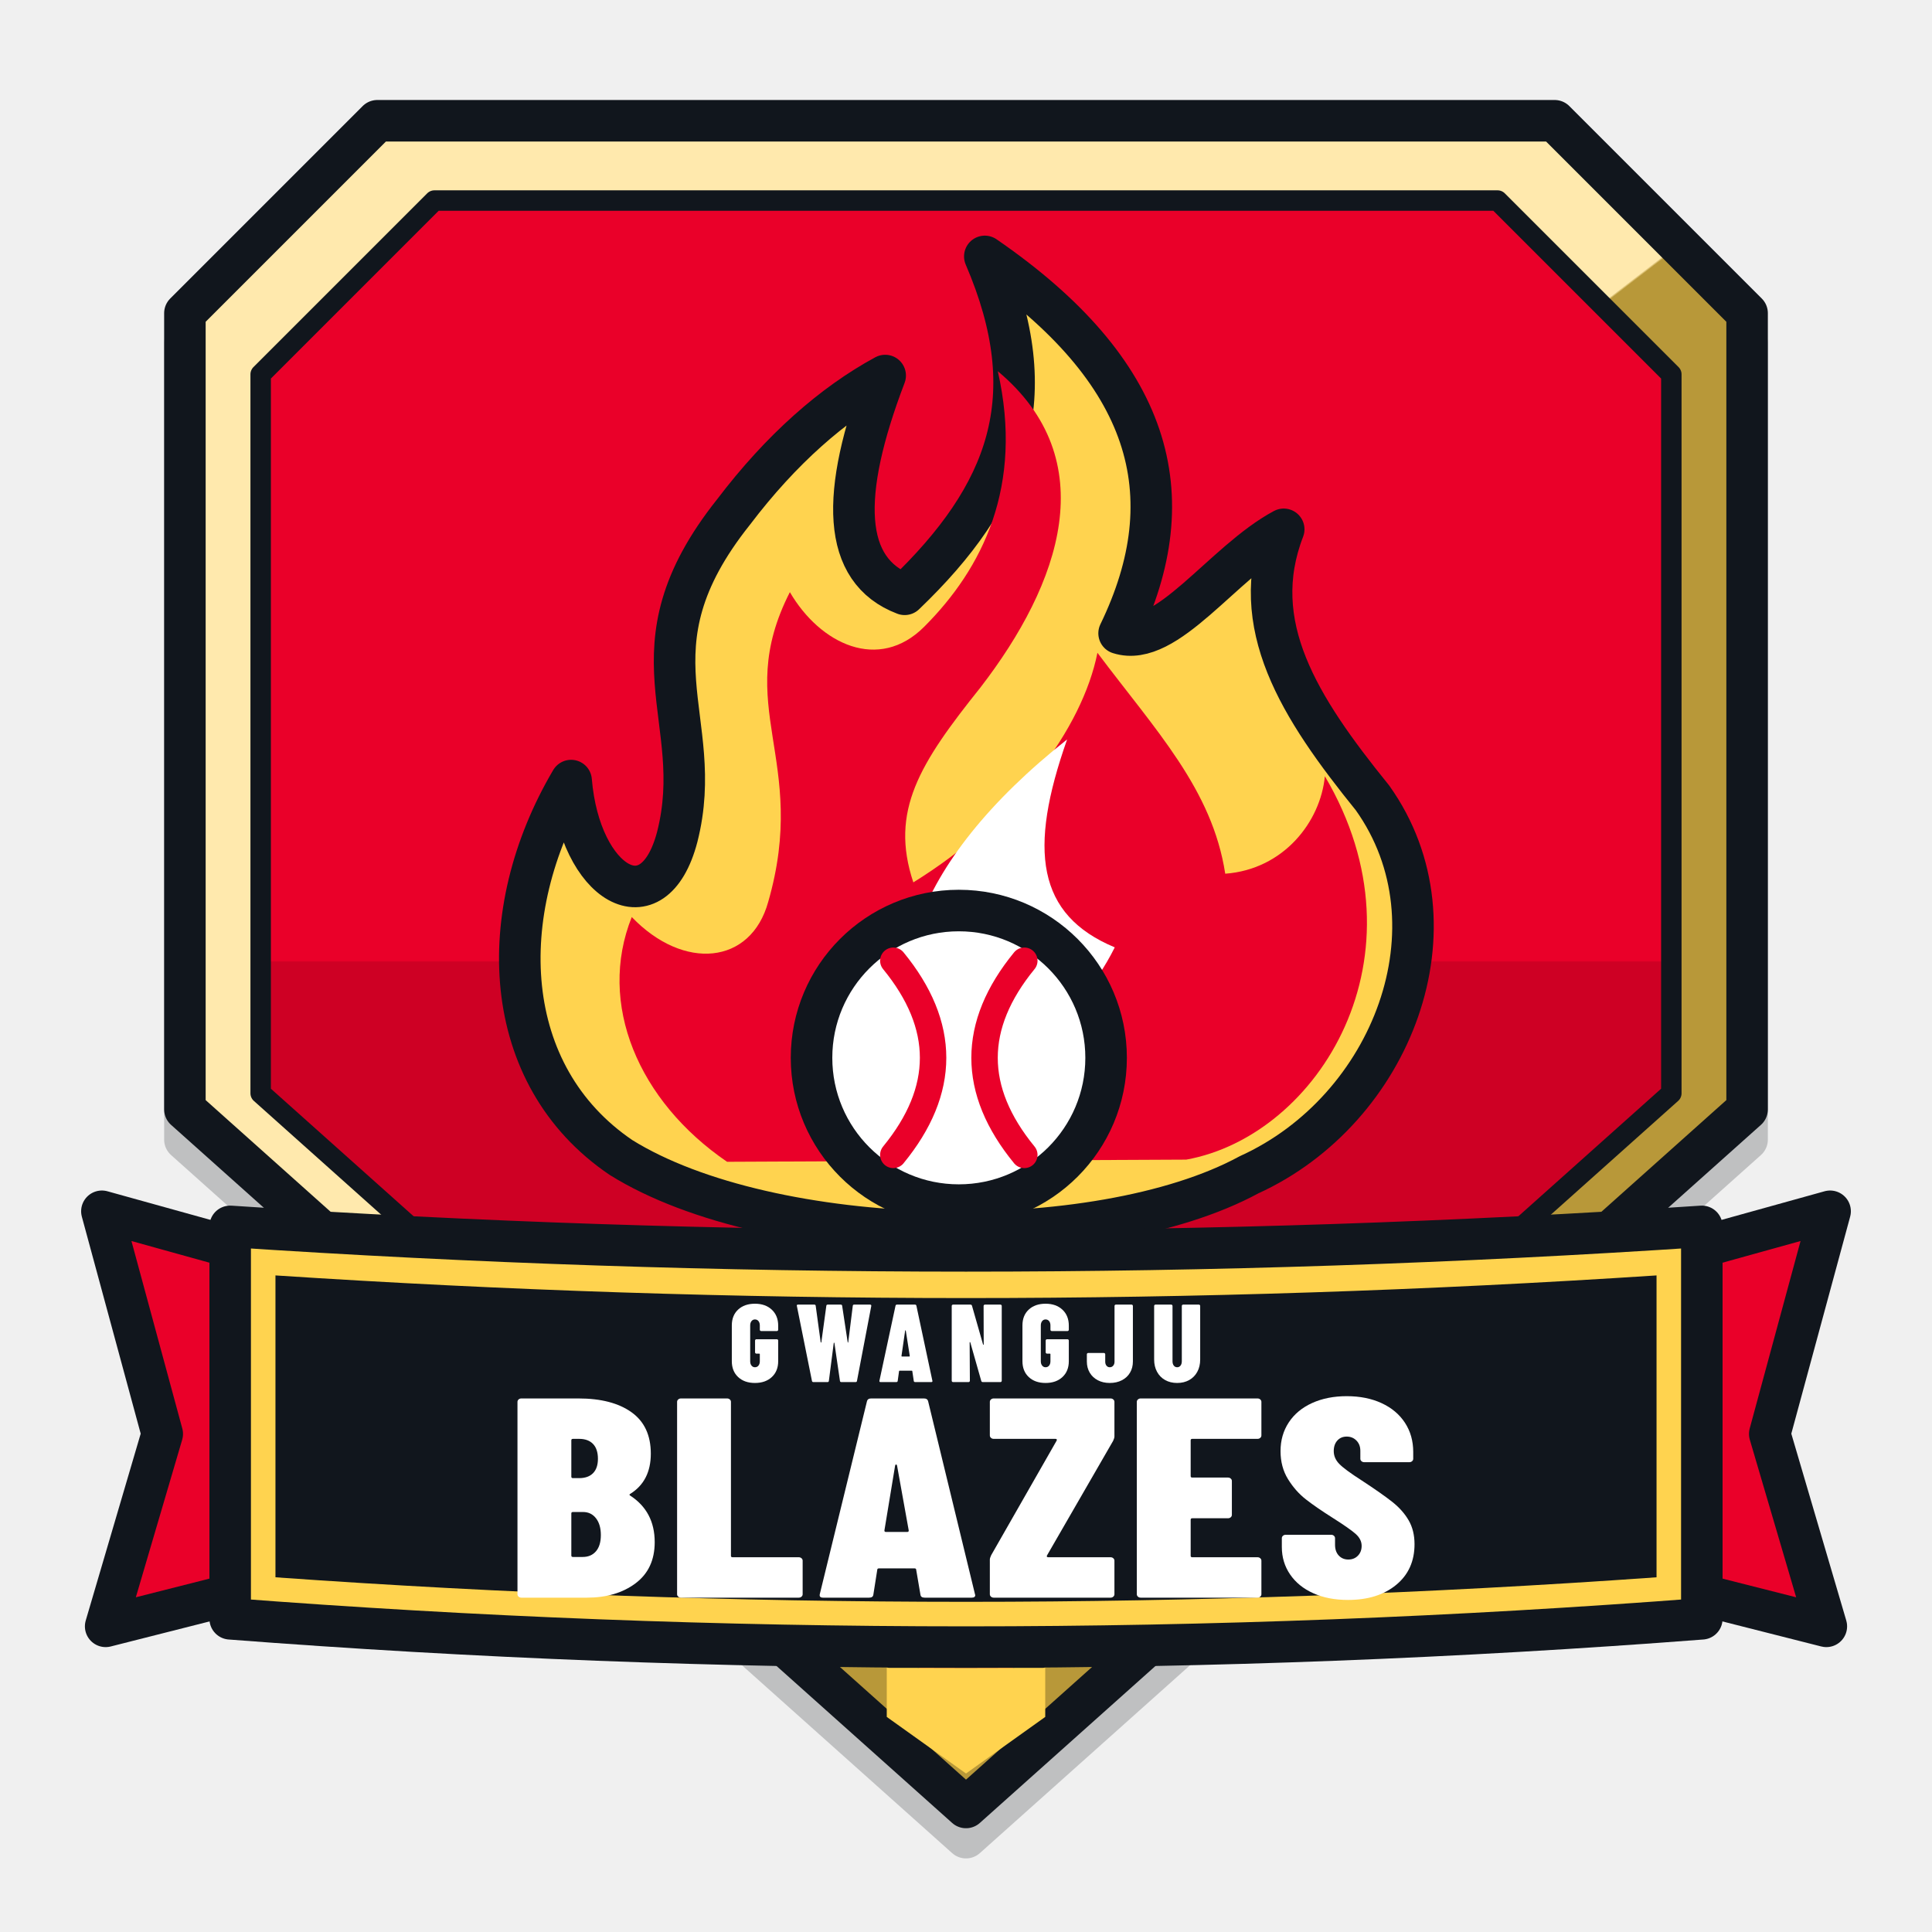
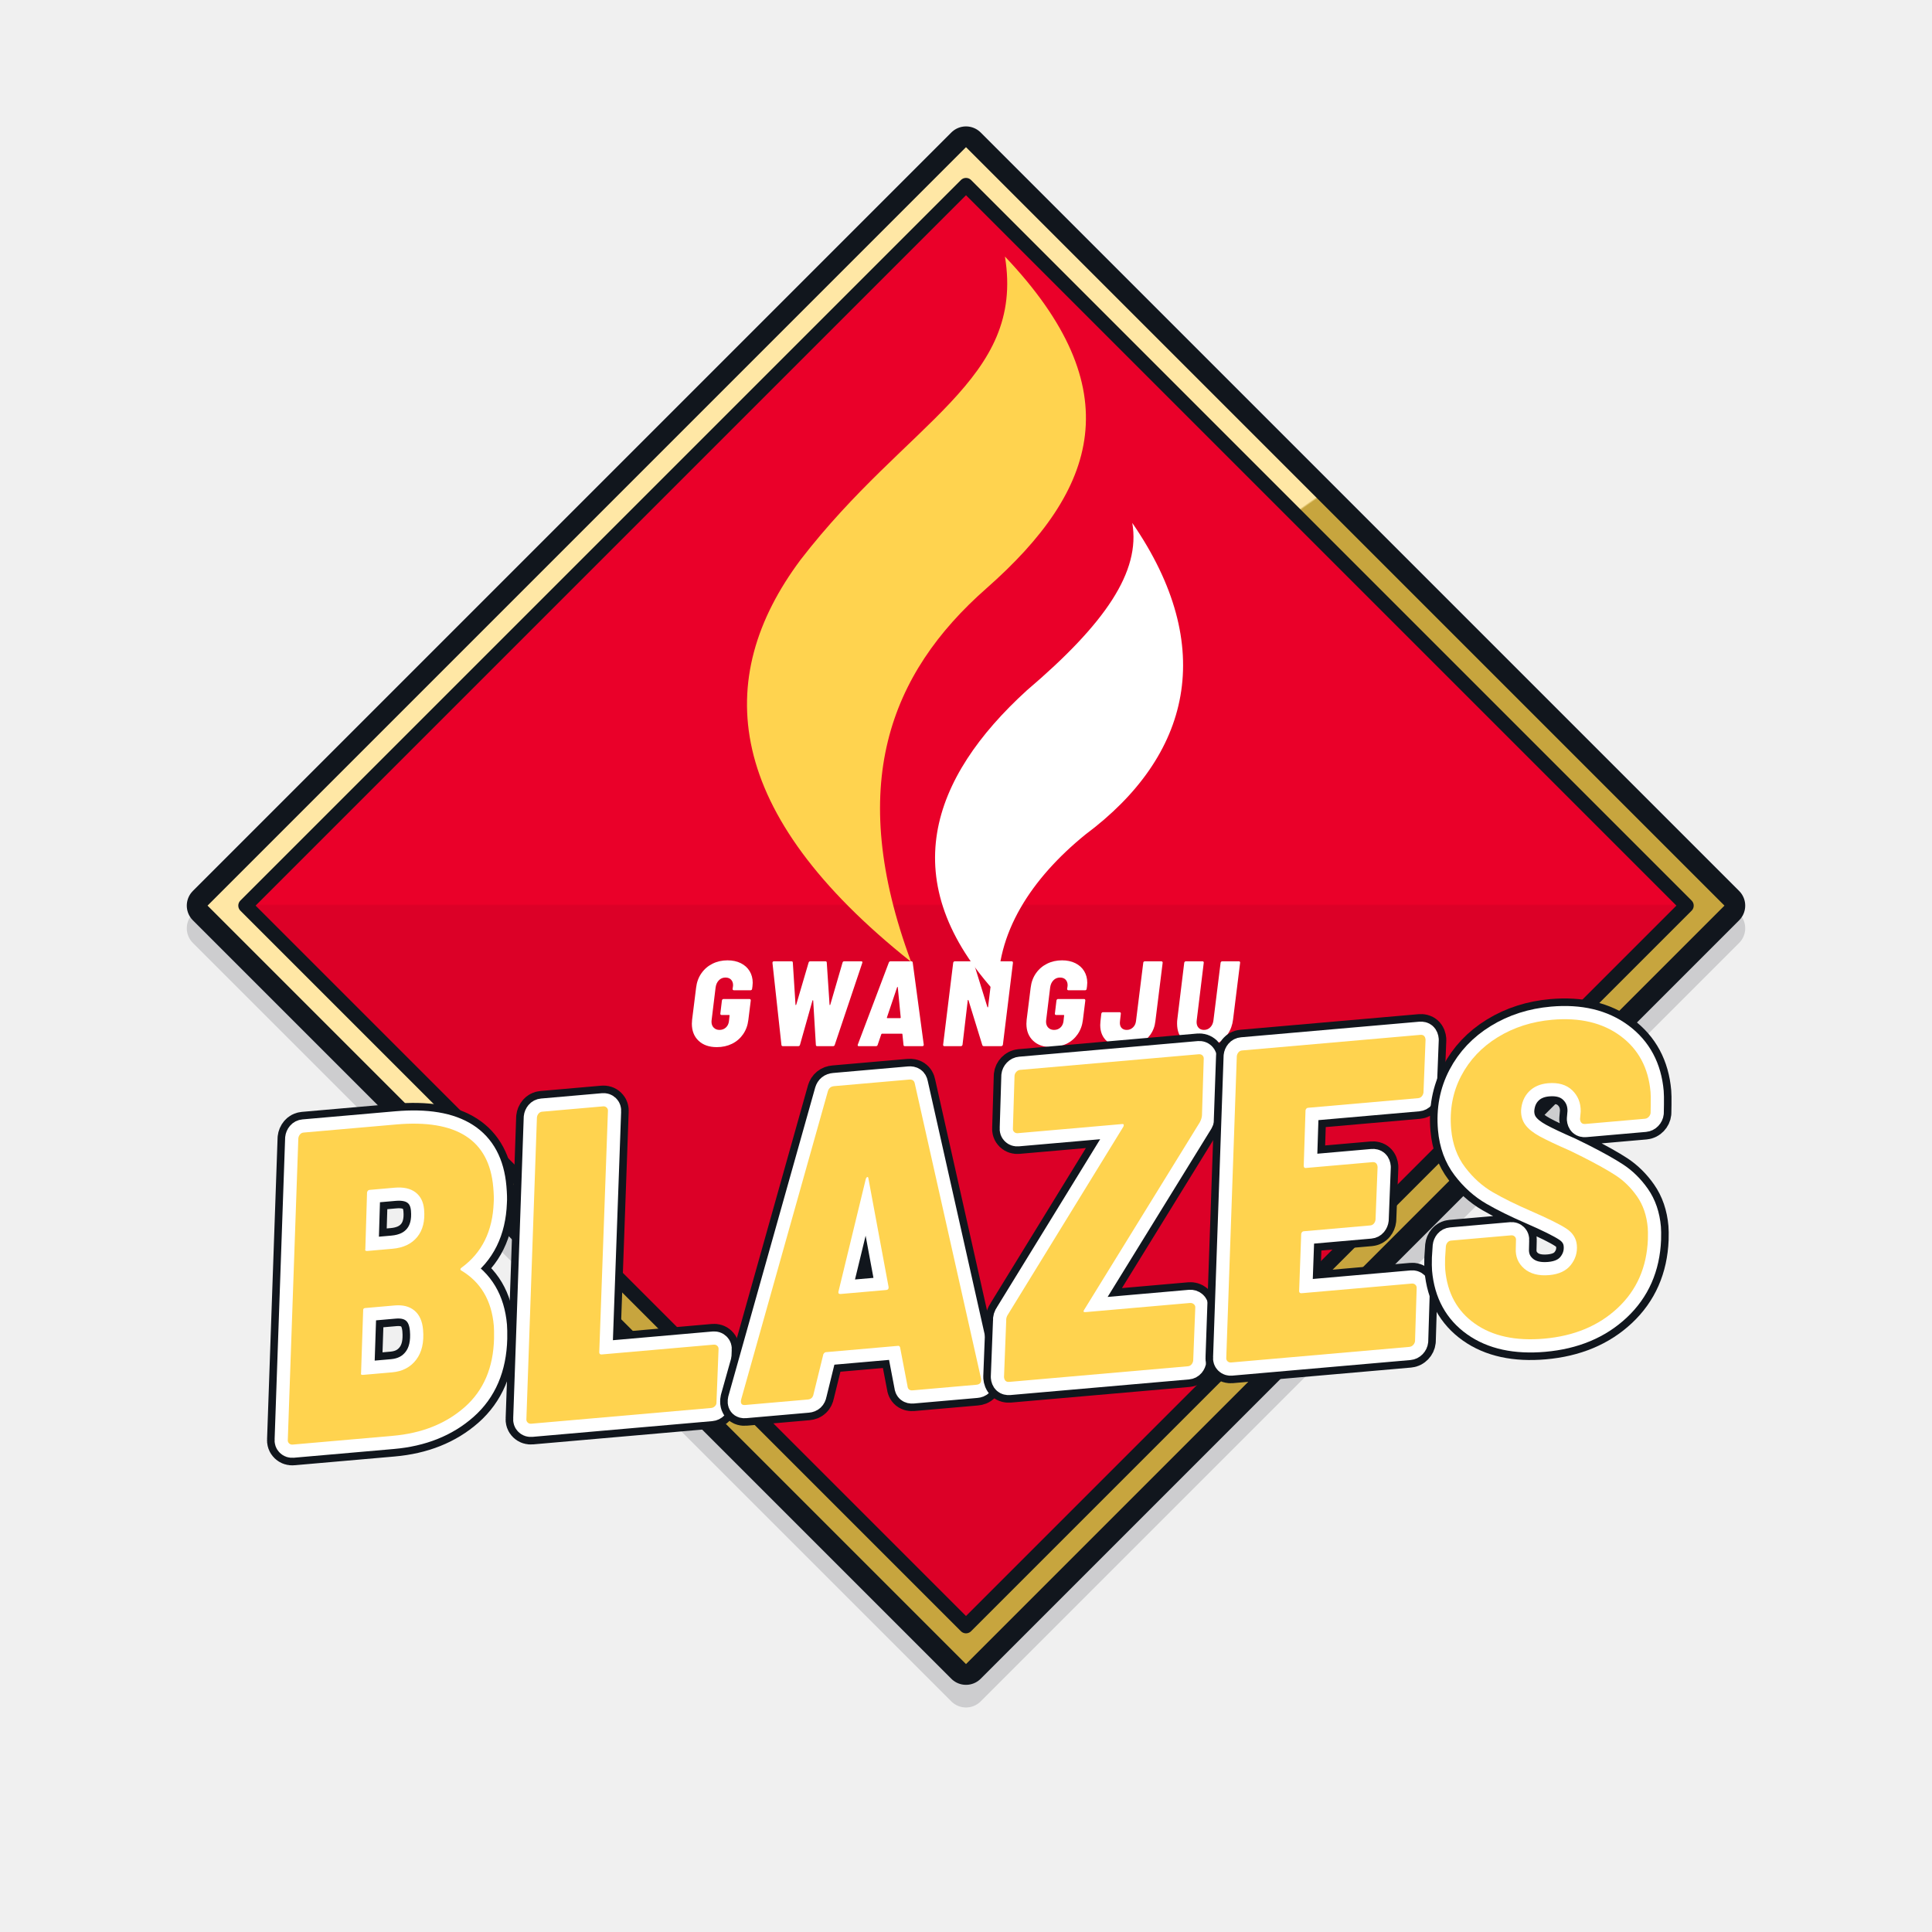
- <svg xmlns="http://www.w3.org/2000/svg" width="512" height="512" viewBox="0 0 512 512" role="img" aria-label="gwangju_blazes crest" data-derived-from-flat="true" data-shadow-offset-y="8" data-shadow-blur="0">
+ <svg xmlns="http://www.w3.org/2000/svg" width="512" height="512" viewBox="0 0 512 512" role="img" aria-label="gwangju_blazes primary" data-derived-from-flat="true" data-shadow-offset-y="6" data-shadow-blur="0">
  <defs>
-     <linearGradient id="metal-bevel" x1="0%" y1="0%" x2="72%" y2="100%" data-levels="2">
-       <stop offset="0%" stop-color="#FFE9AD" />
-       <stop offset="49.9%" stop-color="#FFE9AD" />
-       <stop offset="50%" stop-color="#B89839" />
-       <stop offset="100%" stop-color="#B89839" />
+     <linearGradient id="rim-step" x1="0%" y1="0%" x2="70%" y2="100%" data-tones="2">
+       <stop offset="0%" stop-color="#FFE7A5" />
+       <stop offset="49.9%" stop-color="#FFE7A5" />
+       <stop offset="50%" stop-color="#C7A53E" />
+       <stop offset="100%" stop-color="#C7A53E" />
    </linearGradient>
-     <linearGradient id="face-two-tone" x1="0%" y1="0%" x2="0%" y2="100%" data-levels="2">
+     <linearGradient id="field-step" x1="0%" y1="0%" x2="0%" y2="100%" data-tones="2">
      <stop offset="0%" stop-color="#EA0029" />
      <stop offset="49.9%" stop-color="#EA0029" />
-       <stop offset="50%" stop-color="#CE0024" />
-       <stop offset="100%" stop-color="#CE0024" />
+       <stop offset="50%" stop-color="#DC0027" />
+       <stop offset="100%" stop-color="#DC0027" />
    </linearGradient>
  </defs>
-   <path d="M100 32 H412 L463 83 V294 L256 479 L49 294 V83 Z" fill="#11161D" stroke="#11161D" stroke-width="11" stroke-linejoin="round" stroke-linecap="round" id="short-shadow" opacity=".22" transform="translate(0 8)" />
-   <g id="crest-geometry" data-flat-colors-max="4">
-     <path id="outer-frame" d="M100 32 H412 L463 83 V294 L256 479 L49 294 V83 Z" fill="url(#metal-bevel)" stroke="#11161D" stroke-width="11" stroke-linejoin="round" stroke-linecap="round" data-bevel-levels="1" />
-     <g transform="translate(256 250) scale(.903) translate(-256 -250)" data-layer="field">
-       <path id="inner-field" d="M100 32 H412 L463 83 V294 L256 479 L49 294 V83 Z" fill="url(#face-two-tone)" stroke="#11161D" stroke-width="6" stroke-linejoin="round" stroke-linecap="round" />
+   <g id="short-shadow" transform="translate(0 6)" opacity=".16">
+     <path d="M256 39 L457 240 L256 441 L55 240 Z" fill="#11161D" stroke="#11161D" stroke-width="11" stroke-linecap="round" stroke-linejoin="round" />
+   </g>
+   <g id="identity-geometry">
+     <path d="M256 39 L457 240 L256 441 L55 240 Z" fill="#11161D" stroke="#11161D" stroke-width="11" stroke-linecap="round" stroke-linejoin="round" id="club-border" />
+     <path d="M256 39 L457 240 L256 441 L55 240 Z" fill="url(#rim-step)" id="rim-metal" data-bevel-levels="1" />
+     <g transform="translate(256 240) scale(.95) translate(-256 -240)">
+       <path d="M256 39 L457 240 L256 441 L55 240 Z" fill="url(#field-step)" stroke="#11161D" stroke-width="4" stroke-linecap="round" stroke-linejoin="round" id="club-field" />
    </g>
-     <path d="M235 442 H277 V455 L256 470 L235 455 Z" fill="#FFD34F" />
-     <g id="mascot" data-base-contour-width="11" transform="translate(107.153 51.307) scale(0.574)">
-       <path d="M268 29 C345 82 361 139 330 203 C352 210 378 170 406 155 C389 199 413 237 447 279 C489 338 456 423 390 453 C320 491 169 488 100 445 C44 407 41 332 77 271 C81 319 115 339 126 297 C140 242 101 211 152 147 C174 118 198 97 222 84 C201 139 202 174 231 185 C279 139 296 94 268 29 Z" fill="#FFD34F" stroke="#11161D" stroke-width="19.177" stroke-linejoin="round" stroke-linecap="round" />
-       <path d="M274 82 C323 123 303 180 266 228 C238 263 224 285 235 318 C282 289 313 247 320 212 C347 248 373 275 379 314 C406 312 423 290 425 269 C474 352 422 435 361 446 L149 447 C108 419 89 374 105 334 C129 359 160 356 168 327 C187 261 151 237 178 184 C192 208 219 221 240 200 C267 173 286 135 274 82 Z" fill="#EA0029" />
-       <path d="M306 252 C288 303 292 333 328 348 C310 384 281 398 249 411 C214 369 234 309 306 252 Z" fill="#FFFFFF" />
-       <circle cx="256" cy="399" r="68" fill="#FFFFFF" stroke="#11161D" stroke-width="19.177" />
-       <path d="M225.76 354.18 Q262.48 399 225.76 443.82 M286.24 354.18 Q249.52 399 286.24 443.82" fill="none" stroke="#EA0029" stroke-width="12.204" stroke-linejoin="round" stroke-linecap="round" data-detail="true" />
+     <g id="club-symbol" data-compact="false" transform="translate(144.667 54.222) scale(0.444)">
+       <path d="M274 31 C349 110 330 170 263 229 C205 280 179 347 218 452 C106 363 99 283 152 212 C216 129 286 105 274 31 Z" fill="#FFD34F" fill-rule="evenodd" />
+       <path d="M350 190 C401 264 385 329 322 376 C290 402 268 435 270 472 C207 404 230 342 287 290 C334 250 355 219 350 190 Z" fill="#FFFFFF" fill-rule="evenodd" />
    </g>
-     <g id="wordmark-ribbon">
-       <path d="M81 336 L27 321 L43 380 L28 431 L99 413 Z" fill="#EA0029" stroke="#11161D" stroke-width="11" stroke-linejoin="round" stroke-linecap="round" />
-       <path d="M431 336 L485 321 L469 380 L484 431 L413 413 Z" fill="#EA0029" stroke="#11161D" stroke-width="11" stroke-linejoin="round" stroke-linecap="round" />
-       <path d="M61 325 Q256 338 451 325 V429 Q256 444 61 429 Z" fill="#FFD34F" stroke="#11161D" stroke-width="11" stroke-linejoin="round" stroke-linecap="round" />
-       <path d="M73 338 Q256 350 439 338 V418 Q256 431 73 418 Z" fill="#11161D" />
-       <g data-wordmark-run="GWANGJU" data-font="Barlow Condensed ExtraBold" data-shaped="HarfBuzz kern on" aria-label="GWANGJU">
-         <path d="M193.939 360.722V351.249Q193.939 348.609 195.61 347.054Q197.282 345.5 200.068 345.5Q202.855 345.5 204.541 347.084Q206.228 348.668 206.228 351.307V352.392Q206.228 352.539 206.125 352.642Q206.022 352.744 205.876 352.744H201.711Q201.564 352.744 201.462 352.642Q201.359 352.539 201.359 352.392V351.249Q201.359 350.545 201.007 350.105Q200.655 349.665 200.068 349.665Q199.511 349.665 199.159 350.105Q198.807 350.545 198.807 351.249V360.751Q198.807 361.455 199.159 361.895Q199.511 362.335 200.068 362.335Q200.655 362.335 201.007 361.895Q201.359 361.455 201.359 360.751V358.874Q201.359 358.728 201.212 358.728H200.45Q200.303 358.728 200.2 358.625Q200.098 358.522 200.098 358.376V355.267Q200.098 355.12 200.2 355.017Q200.303 354.915 200.45 354.915H205.876Q206.022 354.915 206.125 355.017Q206.228 355.12 206.228 355.267V360.722Q206.228 363.362 204.541 364.931Q202.855 366.5 200.068 366.5Q197.282 366.5 195.61 364.931Q193.939 363.362 193.939 360.722Z" fill="#FFFFFF" />
-         <path d="M215.173 365.943 211.184 346.116 211.155 345.999Q211.155 345.735 211.478 345.735H215.789Q216.141 345.735 216.17 346.057L217.49 355.707Q217.52 355.795 217.578 355.795Q217.637 355.795 217.666 355.707L218.986 346.057Q219.015 345.735 219.367 345.735H222.799Q223.151 345.735 223.18 346.057L224.647 355.707Q224.676 355.795 224.735 355.795Q224.793 355.795 224.793 355.707L225.996 346.057Q226.025 345.735 226.348 345.735H230.571Q230.953 345.735 230.894 346.116L227.11 365.943Q227.081 366.265 226.729 366.265H222.975Q222.623 366.265 222.594 365.943L221.127 355.912Q221.098 355.824 221.024 355.824Q220.951 355.824 220.951 355.912L219.661 365.943Q219.631 366.265 219.309 366.265H215.554Q215.232 366.265 215.173 365.943Z" fill="#FFFFFF" />
-         <path d="M242.156 365.943 241.775 363.391Q241.775 363.244 241.599 363.244H238.432Q238.256 363.244 238.256 363.391L237.904 365.943Q237.874 366.265 237.522 366.265H233.358Q232.976 366.265 233.064 365.884L237.317 346.057Q237.376 345.735 237.698 345.735H242.479Q242.802 345.735 242.86 346.057L247.084 365.884L247.113 366.001Q247.113 366.265 246.791 366.265H242.538Q242.186 366.265 242.156 365.943ZM239.018 359.49H240.983Q241.101 359.49 241.101 359.344L240.045 352.656Q240.015 352.539 239.957 352.539Q239.898 352.539 239.869 352.656L238.901 359.344Q238.901 359.49 239.018 359.49Z" fill="#FFFFFF" />
-         <path d="M261.015 345.735H265.122Q265.268 345.735 265.371 345.837Q265.473 345.94 265.473 346.087V365.913Q265.473 366.06 265.371 366.163Q265.268 366.265 265.122 366.265H260.458Q260.135 366.265 260.047 365.972L257.144 355.765Q257.115 355.677 257.041 355.663Q256.968 355.648 256.968 355.765L257.027 365.913Q257.027 366.06 256.924 366.163Q256.821 366.265 256.675 366.265H252.568Q252.422 366.265 252.319 366.163Q252.216 366.06 252.216 365.913V346.087Q252.216 345.94 252.319 345.837Q252.422 345.735 252.568 345.735H257.173Q257.496 345.735 257.584 346.028L260.517 356.293Q260.546 356.381 260.619 356.381Q260.693 356.381 260.693 356.264L260.663 346.087Q260.663 345.94 260.766 345.837Q260.869 345.735 261.015 345.735Z" fill="#FFFFFF" />
-         <path d="M270.958 360.722V351.249Q270.958 348.609 272.63 347.054Q274.302 345.5 277.088 345.5Q279.874 345.5 281.561 347.084Q283.247 348.668 283.247 351.307V352.392Q283.247 352.539 283.145 352.642Q283.042 352.744 282.895 352.744H278.73Q278.584 352.744 278.481 352.642Q278.378 352.539 278.378 352.392V351.249Q278.378 350.545 278.027 350.105Q277.675 349.665 277.088 349.665Q276.531 349.665 276.179 350.105Q275.827 350.545 275.827 351.249V360.751Q275.827 361.455 276.179 361.895Q276.531 362.335 277.088 362.335Q277.675 362.335 278.027 361.895Q278.378 361.455 278.378 360.751V358.874Q278.378 358.728 278.232 358.728H277.469Q277.323 358.728 277.22 358.625Q277.117 358.522 277.117 358.376V355.267Q277.117 355.12 277.22 355.017Q277.323 354.915 277.469 354.915H282.895Q283.042 354.915 283.145 355.017Q283.247 355.12 283.247 355.267V360.722Q283.247 363.362 281.561 364.931Q279.874 366.5 277.088 366.5Q274.302 366.5 272.63 364.931Q270.958 363.362 270.958 360.722Z" fill="#FFFFFF" />
-         <path d="M288.028 360.81V358.904Q288.028 358.757 288.131 358.654Q288.233 358.552 288.38 358.552H292.545Q292.691 358.552 292.794 358.654Q292.897 358.757 292.897 358.904V360.869Q292.897 361.514 293.234 361.925Q293.571 362.335 294.099 362.335Q294.656 362.335 295.008 361.925Q295.36 361.514 295.36 360.869V346.087Q295.36 345.94 295.463 345.837Q295.566 345.735 295.712 345.735H299.877Q300.024 345.735 300.126 345.837Q300.229 345.94 300.229 346.087V360.81Q300.229 362.482 299.466 363.772Q298.704 365.063 297.311 365.781Q295.918 366.5 294.099 366.5Q292.31 366.5 290.932 365.781Q289.553 365.063 288.791 363.772Q288.028 362.482 288.028 360.81Z" fill="#FFFFFF" />
-         <path d="M305.86 360.282V346.087Q305.86 345.94 305.963 345.837Q306.066 345.735 306.212 345.735H310.377Q310.524 345.735 310.626 345.837Q310.729 345.94 310.729 346.087V360.751Q310.729 361.455 311.066 361.895Q311.404 362.335 311.961 362.335Q312.518 362.335 312.855 361.895Q313.193 361.455 313.193 360.751V346.087Q313.193 345.94 313.295 345.837Q313.398 345.735 313.545 345.735H317.709Q317.856 345.735 317.959 345.837Q318.061 345.94 318.061 346.087V360.282Q318.061 362.13 317.299 363.538Q316.536 364.946 315.158 365.723Q313.779 366.5 311.961 366.5Q310.142 366.5 308.764 365.723Q307.385 364.946 306.623 363.538Q305.86 362.13 305.86 360.282Z" fill="#FFFFFF" />
+     <g id="city" data-wordmark-run="GWANGJU" data-font="Barlow Semi Condensed ExtraBold Italic" data-shaped="HarfBuzz kern on">
+       <g data-letter="G">
+         <path d="M183.35 271.3Q183.35 270.947 183.414 270.24L184.474 261.76Q184.731 259.575 185.872 257.937Q187.012 256.299 188.811 255.399Q190.61 254.5 192.794 254.5Q194.818 254.5 196.328 255.255Q197.837 256.01 198.657 257.359Q199.476 258.708 199.476 260.443Q199.476 260.732 199.411 261.374L199.315 262.049Q199.315 262.209 199.187 262.322Q199.058 262.434 198.898 262.434H194.497Q194.336 262.434 194.224 262.322Q194.111 262.209 194.143 262.049L194.24 261.439L194.272 261.085Q194.272 260.186 193.742 259.624Q193.212 259.061 192.248 259.061Q191.22 259.061 190.513 259.784Q189.807 260.507 189.646 261.663L188.586 270.337Q188.554 270.465 188.554 270.754Q188.554 271.75 189.148 272.344Q189.742 272.939 190.674 272.939Q191.67 272.939 192.361 272.312Q193.051 271.686 193.18 270.626L193.34 269.148Q193.405 268.987 193.212 268.987H191.22Q191.06 268.987 190.963 268.875Q190.867 268.763 190.899 268.602L191.317 265.133Q191.349 264.972 191.461 264.86Q191.573 264.747 191.734 264.747H198.608Q198.962 264.747 198.962 265.133L198.319 270.304Q198.062 272.457 196.922 274.095Q195.782 275.733 193.983 276.617Q192.184 277.5 189.967 277.5Q186.916 277.5 185.133 275.814Q183.35 274.127 183.35 271.3Z" fill="#FFFFFF" />
      </g>
-       <g data-wordmark-run="BLAZES" data-font="Barlow Condensed ExtraBold" data-shaped="HarfBuzz kern on" aria-label="BLAZES">
-         <path d="M155.535 423.397H138.168Q137.738 423.397 137.437 423.133Q137.136 422.869 137.136 422.492V371.508Q137.136 371.131 137.437 370.867Q137.738 370.603 138.168 370.603H153.3Q162.241 370.603 167.357 374.261Q172.473 377.919 172.473 385.235Q172.473 392.475 167.056 395.869Q166.626 396.095 166.97 396.321Q173.504 400.545 173.504 408.69Q173.504 415.779 168.432 419.588Q163.359 423.397 155.535 423.397ZM151.408 381.69V391.344Q151.408 391.721 151.838 391.721H153.472Q155.879 391.721 157.169 390.401Q158.458 389.081 158.458 386.592Q158.458 384.028 157.169 382.67Q155.879 381.313 153.472 381.313H151.838Q151.408 381.313 151.408 381.69ZM159.232 406.804Q159.232 404.014 157.942 402.355Q156.653 400.696 154.503 400.696H151.838Q151.408 400.696 151.408 401.073V412.235Q151.408 412.612 151.838 412.612H154.417Q156.653 412.612 157.942 411.103Q159.232 409.595 159.232 406.804Z" fill="#FFFFFF" />
-         <path d="M179.437 422.492V371.508Q179.437 371.131 179.738 370.867Q180.039 370.603 180.469 370.603H192.677Q193.107 370.603 193.408 370.867Q193.709 371.131 193.709 371.508V412.31Q193.709 412.687 194.139 412.687H211.679Q212.108 412.687 212.409 412.951Q212.71 413.215 212.71 413.592V422.492Q212.71 422.869 212.409 423.133Q212.108 423.397 211.679 423.397H180.469Q180.039 423.397 179.738 423.133Q179.437 422.869 179.437 422.492Z" fill="#FFFFFF" />
-         <path d="M243.92 422.567 242.802 416.006Q242.802 415.628 242.287 415.628H233.001Q232.485 415.628 232.485 416.006L231.453 422.567Q231.367 423.397 230.336 423.397H218.127Q217.009 423.397 217.267 422.416L229.734 371.433Q229.906 370.603 230.852 370.603H244.866Q245.812 370.603 245.984 371.433L258.364 422.416L258.45 422.718Q258.45 423.397 257.505 423.397H245.038Q244.006 423.397 243.92 422.567ZM234.721 405.975H240.481Q240.825 405.975 240.825 405.598L237.73 388.402Q237.644 388.101 237.472 388.101Q237.3 388.101 237.214 388.402L234.377 405.598Q234.377 405.975 234.721 405.975Z" fill="#FFFFFF" />
-         <path d="M262.319 422.492V413.291Q262.319 412.913 262.663 412.159L280.031 381.765Q280.117 381.539 280.031 381.426Q279.945 381.313 279.687 381.313H263.351Q262.921 381.313 262.62 381.049Q262.319 380.785 262.319 380.408V371.508Q262.319 371.131 262.62 370.867Q262.921 370.603 263.351 370.603H294.303Q294.733 370.603 295.034 370.867Q295.335 371.131 295.335 371.508V380.709Q295.335 381.087 294.991 381.841L277.451 412.235Q277.365 412.461 277.451 412.574Q277.537 412.687 277.795 412.687H294.303Q294.733 412.687 295.034 412.951Q295.335 413.215 295.335 413.592V422.492Q295.335 422.869 295.034 423.133Q294.733 423.397 294.303 423.397H263.351Q262.921 423.397 262.62 423.133Q262.319 422.869 262.319 422.492Z" fill="#FFFFFF" />
-         <path d="M333.251 381.313H315.969Q315.54 381.313 315.54 381.69V391.193Q315.54 391.57 315.969 391.57H325.427Q325.857 391.57 326.158 391.834Q326.459 392.098 326.459 392.475V401.45Q326.459 401.827 326.158 402.091Q325.857 402.355 325.427 402.355H315.969Q315.54 402.355 315.54 402.732V412.31Q315.54 412.687 315.969 412.687H333.251Q333.681 412.687 333.982 412.951Q334.283 413.215 334.283 413.592V422.492Q334.283 422.869 333.982 423.133Q333.681 423.397 333.251 423.397H302.299Q301.869 423.397 301.568 423.133Q301.267 422.869 301.267 422.492V371.508Q301.267 371.131 301.568 370.867Q301.869 370.603 302.299 370.603H333.251Q333.681 370.603 333.982 370.867Q334.283 371.131 334.283 371.508V380.408Q334.283 380.785 333.982 381.049Q333.681 381.313 333.251 381.313Z" fill="#FFFFFF" />
-         <path d="M339.699 409.972V407.634Q339.699 407.257 340 406.993Q340.301 406.729 340.731 406.729H352.768Q353.198 406.729 353.499 406.993Q353.8 407.257 353.8 407.634V409.369Q353.8 411.179 354.788 412.235Q355.777 413.291 357.325 413.291Q358.872 413.291 359.861 412.272Q360.85 411.254 360.85 409.67Q360.85 407.936 359.302 406.541Q357.755 405.145 353.112 402.204Q348.813 399.489 346.062 397.339Q343.31 395.19 341.333 391.985Q339.355 388.779 339.355 384.556Q339.355 380.257 341.548 376.939Q343.74 373.62 347.738 371.81Q351.736 370 356.895 370Q362.139 370 366.137 371.848Q370.135 373.696 372.328 377.052Q374.52 380.408 374.52 384.782V386.592Q374.52 386.969 374.219 387.233Q373.918 387.497 373.488 387.497H361.538Q361.108 387.497 360.807 387.233Q360.506 386.969 360.506 386.592V384.48Q360.506 382.821 359.474 381.765Q358.442 380.709 356.895 380.709Q355.347 380.709 354.401 381.765Q353.456 382.821 353.456 384.556Q353.456 386.441 354.917 387.95Q356.379 389.458 360.85 392.324Q366.266 395.869 369.018 398.056Q371.769 400.243 373.317 402.92Q374.864 405.598 374.864 409.218Q374.864 416.006 370.006 420.003Q365.149 424 357.239 424Q351.994 424 348.039 422.228Q344.084 420.455 341.892 417.25Q339.699 414.045 339.699 409.972Z" fill="#FFFFFF" />
+       <g data-letter="W">
+         <path d="M207.089 276.922 204.712 255.175Q204.712 254.757 205.129 254.757H209.755Q210.108 254.757 210.108 255.11L210.815 266.257Q210.815 266.353 210.895 266.353Q210.976 266.353 211.008 266.257L214.284 255.11Q214.381 254.757 214.734 254.757H218.749Q219.103 254.757 219.103 255.11L219.842 266.257Q219.874 266.353 219.938 266.353Q220.002 266.353 220.034 266.257L223.279 255.11Q223.375 254.757 223.729 254.757H228.226Q228.643 254.757 228.515 255.175L221.223 276.89Q221.127 277.243 220.773 277.243H216.565Q216.212 277.243 216.212 276.89L215.505 265.165Q215.473 265.068 215.409 265.068Q215.344 265.068 215.312 265.165L212.004 276.89Q211.907 277.243 211.554 277.243H207.474Q207.121 277.243 207.089 276.922Z" fill="#FFFFFF" />
+       </g>
+       <g data-letter="A">
+         <path d="M239.437 276.89 239.148 274.063Q239.115 273.934 239.019 273.934H233.751Q233.655 273.934 233.558 274.063L232.594 276.89Q232.498 277.243 232.145 277.243H227.583Q227.198 277.243 227.326 276.825L235.55 255.078Q235.678 254.757 236.032 254.757H241.492Q241.846 254.757 241.878 255.078L244.801 276.825V276.89Q244.801 277.243 244.416 277.243H239.79Q239.437 277.243 239.437 276.89ZM235.196 269.823H238.505Q238.698 269.823 238.698 269.63L237.927 261.663Q237.927 261.535 237.863 261.535Q237.798 261.535 237.734 261.663L235.036 269.662Q235.004 269.823 235.196 269.823Z" fill="#FFFFFF" />
+       </g>
+       <g data-letter="N">
+         <path d="M263.689 254.757H268.09Q268.444 254.757 268.444 255.142L265.777 276.858Q265.745 277.018 265.617 277.131Q265.488 277.243 265.328 277.243H260.734Q260.413 277.243 260.317 276.954L256.655 265.068Q256.59 264.972 256.526 264.988Q256.462 265.004 256.462 265.133L255.08 276.858Q255.048 277.018 254.936 277.131Q254.823 277.243 254.663 277.243H250.262Q250.101 277.243 250.005 277.131Q249.909 277.018 249.941 276.858L252.607 255.142Q252.639 254.982 252.752 254.869Q252.864 254.757 253.025 254.757H257.618Q257.907 254.757 258.004 255.046L261.666 266.867Q261.698 266.964 261.762 266.964Q261.826 266.964 261.858 266.835L263.272 255.142Q263.272 254.982 263.4 254.869Q263.529 254.757 263.689 254.757Z" fill="#FFFFFF" />
+       </g>
+       <g data-letter="G">
+         <path d="M272.009 271.3Q272.009 270.947 272.073 270.24L273.134 261.76Q273.391 259.575 274.531 257.937Q275.671 256.299 277.47 255.399Q279.269 254.5 281.453 254.5Q283.477 254.5 284.987 255.255Q286.497 256.01 287.316 257.359Q288.135 258.708 288.135 260.443Q288.135 260.732 288.071 261.374L287.974 262.049Q287.974 262.209 287.846 262.322Q287.717 262.434 287.557 262.434H283.156Q282.995 262.434 282.883 262.322Q282.77 262.209 282.803 262.049L282.899 261.439L282.931 261.085Q282.931 260.186 282.401 259.624Q281.871 259.061 280.907 259.061Q279.879 259.061 279.173 259.784Q278.466 260.507 278.305 261.663L277.245 270.337Q277.213 270.465 277.213 270.754Q277.213 271.75 277.807 272.344Q278.402 272.939 279.333 272.939Q280.329 272.939 281.02 272.312Q281.71 271.686 281.839 270.626L281.999 269.148Q282.064 268.987 281.871 268.987H279.879Q279.719 268.987 279.622 268.875Q279.526 268.763 279.558 268.602L279.976 265.133Q280.008 264.972 280.12 264.86Q280.233 264.747 280.393 264.747H287.268Q287.621 264.747 287.621 265.133L286.979 270.304Q286.722 272.457 285.581 274.095Q284.441 275.733 282.642 276.617Q280.843 277.5 278.627 277.5Q275.575 277.5 273.792 275.814Q272.009 274.127 272.009 271.3Z" fill="#FFFFFF" />
+       </g>
+       <g data-letter="J">
+         <path d="M291.572 271.654Q291.572 271.332 291.636 270.626L291.861 268.634Q291.893 268.473 292.006 268.361Q292.118 268.249 292.279 268.249H296.712Q296.872 268.249 296.969 268.361Q297.065 268.473 297.033 268.634L296.808 270.626Q296.776 270.786 296.776 271.075Q296.776 271.943 297.258 272.441Q297.74 272.939 298.607 272.939Q299.539 272.939 300.229 272.296Q300.92 271.654 301.048 270.626L302.976 255.142Q302.976 254.982 303.104 254.869Q303.233 254.757 303.393 254.757H307.762Q307.923 254.757 308.035 254.869Q308.148 254.982 308.115 255.142L306.188 270.626Q305.963 272.649 304.855 274.207Q303.747 275.765 301.964 276.633Q300.181 277.5 298.029 277.5Q295.041 277.5 293.307 275.91Q291.572 274.32 291.572 271.654Z" fill="#FFFFFF" />
+       </g>
+       <g data-letter="U">
+         <path d="M311.938 271.268Q311.938 270.529 312.002 270.144L313.833 255.142Q313.865 254.982 313.978 254.869Q314.09 254.757 314.251 254.757H318.684Q318.844 254.757 318.941 254.869Q319.037 254.982 319.005 255.142L317.142 270.401Q317.11 270.561 317.11 270.851Q317.11 271.814 317.64 272.376Q318.17 272.939 319.069 272.939Q320.065 272.939 320.756 272.232Q321.446 271.525 321.575 270.401L323.47 255.142Q323.502 254.982 323.615 254.869Q323.727 254.757 323.888 254.757H328.321Q328.481 254.757 328.578 254.869Q328.674 254.982 328.642 255.142L326.779 270.144Q326.522 272.328 325.398 273.999Q324.273 275.669 322.49 276.584Q320.708 277.5 318.491 277.5Q315.472 277.5 313.705 275.814Q311.938 274.127 311.938 271.268Z" fill="#FFFFFF" />
+       </g>
+     </g>
+     <g id="nickname" data-wordmark-run="BLAZES" data-font="Barlow Semi Condensed ExtraBold Italic" data-shaped="HarfBuzz kern on" transform="rotate(-5 256 326)">
+       <g data-letter="B">
+         <path d="M99.922 367.061H73.291Q72.705 367.061 72.353 366.651Q72.001 366.24 72.118 365.654L81.855 286.346Q81.973 285.76 82.383 285.349Q82.794 284.939 83.381 284.939H108.017Q132.185 284.939 132.185 303.709Q132.185 306.408 131.95 307.816Q130.543 319.078 121.978 324.24Q121.392 324.592 121.744 324.944Q129.135 330.223 129.135 340.313Q129.135 341.369 128.9 343.715Q127.61 355.212 119.573 361.137Q111.537 367.061 99.922 367.061ZM98.749 302.184 96.99 317.084Q96.755 317.67 97.459 317.67H104.146Q108.487 317.67 110.95 315.148Q113.414 312.626 113.414 308.05Q113.414 305 111.537 303.299Q109.66 301.598 106.14 301.598H99.453Q98.984 301.598 98.749 302.184ZM110.364 339.726Q110.364 336.324 108.545 334.506Q106.727 332.687 103.442 332.687H95.582Q94.995 332.687 94.995 333.274L93.001 349.698Q92.766 350.285 93.47 350.285H101.213Q105.319 350.285 107.841 347.528Q110.364 344.771 110.364 339.726Z" fill="#11161D" stroke="#11161D" stroke-width="11" stroke-linecap="round" stroke-linejoin="round" />
+         <path d="M99.922 367.061H73.291Q72.705 367.061 72.353 366.651Q72.001 366.24 72.118 365.654L81.855 286.346Q81.973 285.76 82.383 285.349Q82.794 284.939 83.381 284.939H108.017Q132.185 284.939 132.185 303.709Q132.185 306.408 131.95 307.816Q130.543 319.078 121.978 324.24Q121.392 324.592 121.744 324.944Q129.135 330.223 129.135 340.313Q129.135 341.369 128.9 343.715Q127.61 355.212 119.573 361.137Q111.537 367.061 99.922 367.061ZM98.749 302.184 96.99 317.084Q96.755 317.67 97.459 317.67H104.146Q108.487 317.67 110.95 315.148Q113.414 312.626 113.414 308.05Q113.414 305 111.537 303.299Q109.66 301.598 106.14 301.598H99.453Q98.984 301.598 98.749 302.184ZM110.364 339.726Q110.364 336.324 108.545 334.506Q106.727 332.687 103.442 332.687H95.582Q94.995 332.687 94.995 333.274L93.001 349.698Q92.766 350.285 93.47 350.285H101.213Q105.319 350.285 107.841 347.528Q110.364 344.771 110.364 339.726Z" fill="#FFFFFF" stroke="#FFFFFF" stroke-width="7" stroke-linecap="round" stroke-linejoin="round" />
+         <path d="M99.922 367.061H73.291Q72.705 367.061 72.353 366.651Q72.001 366.24 72.118 365.654L81.855 286.346Q81.973 285.76 82.383 285.349Q82.794 284.939 83.381 284.939H108.017Q132.185 284.939 132.185 303.709Q132.185 306.408 131.95 307.816Q130.543 319.078 121.978 324.24Q121.392 324.592 121.744 324.944Q129.135 330.223 129.135 340.313Q129.135 341.369 128.9 343.715Q127.61 355.212 119.573 361.137Q111.537 367.061 99.922 367.061ZM98.749 302.184 96.99 317.084Q96.755 317.67 97.459 317.67H104.146Q108.487 317.67 110.95 315.148Q113.414 312.626 113.414 308.05Q113.414 305 111.537 303.299Q109.66 301.598 106.14 301.598H99.453Q98.984 301.598 98.749 302.184ZM110.364 339.726Q110.364 336.324 108.545 334.506Q106.727 332.687 103.442 332.687H95.582Q94.995 332.687 94.995 333.274L93.001 349.698Q92.766 350.285 93.47 350.285H101.213Q105.319 350.285 107.841 347.528Q110.364 344.771 110.364 339.726Z" fill="#FFD34F" />
+       </g>
+       <g data-letter="L">
+         <path d="M135.587 365.654 145.325 286.346Q145.442 285.76 145.853 285.349Q146.263 284.939 146.85 284.939H163.04Q163.626 284.939 163.978 285.349Q164.33 285.76 164.213 286.346L156.353 349.816Q156.353 350.402 156.939 350.402H186.738Q187.325 350.402 187.677 350.813Q188.029 351.223 187.911 351.81L186.152 365.654Q186.152 366.24 185.682 366.651Q185.213 367.061 184.626 367.061H136.76Q136.174 367.061 135.822 366.651Q135.47 366.24 135.587 365.654Z" fill="#11161D" stroke="#11161D" stroke-width="11" stroke-linecap="round" stroke-linejoin="round" />
+         <path d="M135.587 365.654 145.325 286.346Q145.442 285.76 145.853 285.349Q146.263 284.939 146.85 284.939H163.04Q163.626 284.939 163.978 285.349Q164.33 285.76 164.213 286.346L156.353 349.816Q156.353 350.402 156.939 350.402H186.738Q187.325 350.402 187.677 350.813Q188.029 351.223 187.911 351.81L186.152 365.654Q186.152 366.24 185.682 366.651Q185.213 367.061 184.626 367.061H136.76Q136.174 367.061 135.822 366.651Q135.47 366.24 135.587 365.654Z" fill="#FFFFFF" stroke="#FFFFFF" stroke-width="7" stroke-linecap="round" stroke-linejoin="round" />
+         <path d="M135.587 365.654 145.325 286.346Q145.442 285.76 145.853 285.349Q146.263 284.939 146.85 284.939H163.04Q163.626 284.939 163.978 285.349Q164.33 285.76 164.213 286.346L156.353 349.816Q156.353 350.402 156.939 350.402H186.738Q187.325 350.402 187.677 350.813Q188.029 351.223 187.911 351.81L186.152 365.654Q186.152 366.24 185.682 366.651Q185.213 367.061 184.626 367.061H136.76Q136.174 367.061 135.822 366.651Q135.47 366.24 135.587 365.654Z" fill="#FFD34F" />
+       </g>
+       <g data-letter="A">
+         <path d="M236.95 365.771 235.895 355.447Q235.777 354.978 235.425 354.978H216.185Q215.833 354.978 215.481 355.447L211.962 365.771Q211.61 367.061 210.319 367.061H193.66Q192.252 367.061 192.721 365.536L222.755 286.112Q223.224 284.939 224.515 284.939H244.459Q245.749 284.939 245.867 286.112L256.543 365.536V365.771Q256.543 367.061 255.135 367.061H238.241Q236.95 367.061 236.95 365.771ZM221.464 339.961H233.548Q234.252 339.961 234.252 339.257L231.436 310.162Q231.436 309.693 231.202 309.693Q230.967 309.693 230.733 310.162L220.878 339.374Q220.76 339.961 221.464 339.961Z" fill="#11161D" stroke="#11161D" stroke-width="11" stroke-linecap="round" stroke-linejoin="round" />
+         <path d="M236.95 365.771 235.895 355.447Q235.777 354.978 235.425 354.978H216.185Q215.833 354.978 215.481 355.447L211.962 365.771Q211.61 367.061 210.319 367.061H193.66Q192.252 367.061 192.721 365.536L222.755 286.112Q223.224 284.939 224.515 284.939H244.459Q245.749 284.939 245.867 286.112L256.543 365.536V365.771Q256.543 367.061 255.135 367.061H238.241Q236.95 367.061 236.95 365.771ZM221.464 339.961H233.548Q234.252 339.961 234.252 339.257L231.436 310.162Q231.436 309.693 231.202 309.693Q230.967 309.693 230.733 310.162L220.878 339.374Q220.76 339.961 221.464 339.961Z" fill="#FFFFFF" stroke="#FFFFFF" stroke-width="7" stroke-linecap="round" stroke-linejoin="round" />
+         <path d="M236.95 365.771 235.895 355.447Q235.777 354.978 235.425 354.978H216.185Q215.833 354.978 215.481 355.447L211.962 365.771Q211.61 367.061 210.319 367.061H193.66Q192.252 367.061 192.721 365.536L222.755 286.112Q223.224 284.939 224.515 284.939H244.459Q245.749 284.939 245.867 286.112L256.543 365.536V365.771Q256.543 367.061 255.135 367.061H238.241Q236.95 367.061 236.95 365.771ZM221.464 339.961H233.548Q234.252 339.961 234.252 339.257L231.436 310.162Q231.436 309.693 231.202 309.693Q230.967 309.693 230.733 310.162L220.878 339.374Q220.76 339.961 221.464 339.961Z" fill="#FFD34F" />
+       </g>
+       <g data-letter="Z">
+         <path d="M262.643 365.654 264.52 350.872Q264.52 349.933 265.224 349.112L299.95 302.302Q300.302 301.598 299.716 301.598H271.911Q271.325 301.598 270.973 301.187Q270.621 300.777 270.738 300.19L272.381 286.346Q272.498 285.76 272.967 285.349Q273.436 284.939 274.023 284.939H321.537Q322.124 284.939 322.476 285.349Q322.828 285.76 322.71 286.346L320.95 301.128Q320.833 301.95 320.247 302.888L285.403 349.698Q284.816 350.402 285.638 350.402H313.442Q314.029 350.402 314.439 350.813Q314.85 351.223 314.733 351.81L312.973 365.654Q312.855 366.24 312.445 366.651Q312.034 367.061 311.448 367.061H263.934Q262.643 367.061 262.643 365.654Z" fill="#11161D" stroke="#11161D" stroke-width="11" stroke-linecap="round" stroke-linejoin="round" />
+         <path d="M262.643 365.654 264.52 350.872Q264.52 349.933 265.224 349.112L299.95 302.302Q300.302 301.598 299.716 301.598H271.911Q271.325 301.598 270.973 301.187Q270.621 300.777 270.738 300.19L272.381 286.346Q272.498 285.76 272.967 285.349Q273.436 284.939 274.023 284.939H321.537Q322.124 284.939 322.476 285.349Q322.828 285.76 322.71 286.346L320.95 301.128Q320.833 301.95 320.247 302.888L285.403 349.698Q284.816 350.402 285.638 350.402H313.442Q314.029 350.402 314.439 350.813Q314.85 351.223 314.733 351.81L312.973 365.654Q312.855 366.24 312.445 366.651Q312.034 367.061 311.448 367.061H263.934Q262.643 367.061 262.643 365.654Z" fill="#FFFFFF" stroke="#FFFFFF" stroke-width="7" stroke-linecap="round" stroke-linejoin="round" />
+         <path d="M262.643 365.654 264.52 350.872Q264.52 349.933 265.224 349.112L299.95 302.302Q300.302 301.598 299.716 301.598H271.911Q271.325 301.598 270.973 301.187Q270.621 300.777 270.738 300.19L272.381 286.346Q272.498 285.76 272.967 285.349Q273.436 284.939 274.023 284.939H321.537Q322.124 284.939 322.476 285.349Q322.828 285.76 322.71 286.346L320.95 301.128Q320.833 301.95 320.247 302.888L285.403 349.698Q284.816 350.402 285.638 350.402H313.442Q314.029 350.402 314.439 350.813Q314.85 351.223 314.733 351.81L312.973 365.654Q312.855 366.24 312.445 366.651Q312.034 367.061 311.448 367.061H263.934Q262.643 367.061 262.643 365.654Z" fill="#FFD34F" />
+       </g>
+       <g data-letter="E">
+         <path d="M378.436 301.598H349.107Q348.638 301.598 348.403 302.184L346.643 316.849Q346.643 317.436 347.112 317.436H364.828Q366.118 317.436 366.118 318.844L364.358 332.687Q364.241 333.274 363.83 333.684Q363.42 334.095 362.833 334.095H345.118Q344.649 334.095 344.414 334.682L342.537 349.816Q342.537 350.402 343.124 350.402H372.453Q373.04 350.402 373.392 350.813Q373.744 351.223 373.626 351.81L371.984 365.654Q371.867 366.24 371.397 366.651Q370.928 367.061 370.341 367.061H322.945Q322.358 367.061 322.006 366.651Q321.654 366.24 321.772 365.654L331.509 286.346Q331.626 285.76 332.037 285.349Q332.448 284.939 333.034 284.939H380.431Q381.721 284.939 381.721 286.346L379.962 300.19Q379.844 300.777 379.434 301.187Q379.023 301.598 378.436 301.598Z" fill="#11161D" stroke="#11161D" stroke-width="11" stroke-linecap="round" stroke-linejoin="round" />
+         <path d="M378.436 301.598H349.107Q348.638 301.598 348.403 302.184L346.643 316.849Q346.643 317.436 347.112 317.436H364.828Q366.118 317.436 366.118 318.844L364.358 332.687Q364.241 333.274 363.83 333.684Q363.42 334.095 362.833 334.095H345.118Q344.649 334.095 344.414 334.682L342.537 349.816Q342.537 350.402 343.124 350.402H372.453Q373.04 350.402 373.392 350.813Q373.744 351.223 373.626 351.81L371.984 365.654Q371.867 366.24 371.397 366.651Q370.928 367.061 370.341 367.061H322.945Q322.358 367.061 322.006 366.651Q321.654 366.24 321.772 365.654L331.509 286.346Q331.626 285.76 332.037 285.349Q332.448 284.939 333.034 284.939H380.431Q381.721 284.939 381.721 286.346L379.962 300.19Q379.844 300.777 379.434 301.187Q379.023 301.598 378.436 301.598Z" fill="#FFFFFF" stroke="#FFFFFF" stroke-width="7" stroke-linecap="round" stroke-linejoin="round" />
+         <path d="M378.436 301.598H349.107Q348.638 301.598 348.403 302.184L346.643 316.849Q346.643 317.436 347.112 317.436H364.828Q366.118 317.436 366.118 318.844L364.358 332.687Q364.241 333.274 363.83 333.684Q363.42 334.095 362.833 334.095H345.118Q344.649 334.095 344.414 334.682L342.537 349.816Q342.537 350.402 343.124 350.402H372.453Q373.04 350.402 373.392 350.813Q373.744 351.223 373.626 351.81L371.984 365.654Q371.867 366.24 371.397 366.651Q370.928 367.061 370.341 367.061H322.945Q322.358 367.061 322.006 366.651Q321.654 366.24 321.772 365.654L331.509 286.346Q331.626 285.76 332.037 285.349Q332.448 284.939 333.034 284.939H380.431Q381.721 284.939 381.721 286.346L379.962 300.19Q379.844 300.777 379.434 301.187Q379.023 301.598 378.436 301.598Z" fill="#FFD34F" />
+       </g>
+       <g data-letter="S">
+         <path d="M381.604 347.469Q381.604 346.531 381.839 344.419L382.308 341.369Q382.425 340.782 382.836 340.372Q383.247 339.961 383.833 339.961H399.788Q400.375 339.961 400.727 340.372Q401.079 340.782 400.962 341.369L400.727 343.48Q400.258 346.765 402.487 349.053Q404.716 351.341 408.939 351.341Q412.811 351.341 414.864 349.17Q416.917 347 416.917 344.067Q416.917 341.369 414.571 339.492Q412.224 337.615 405.537 333.978Q399.906 330.927 395.976 328.17Q392.045 325.413 389.23 320.955Q386.414 316.497 386.414 310.514Q386.414 302.771 390.286 296.729Q394.157 290.687 400.844 287.344Q407.531 284 415.626 284Q426.654 284 433.283 289.866Q439.911 295.732 439.911 305.352Q439.911 306.291 439.677 308.637L439.442 310.866Q439.325 311.453 438.855 311.863Q438.386 312.274 437.8 312.274H421.962Q420.671 312.274 420.671 310.866L421.023 308.872Q421.375 305.469 419.263 303.064Q417.152 300.659 413.045 300.659Q409.878 300.659 407.825 302.419Q405.772 304.179 405.302 307.229Q405.068 309.458 406.124 311.159Q407.179 312.86 409.643 314.503Q412.107 316.145 417.269 318.961L420.554 320.955Q425.833 324.24 428.825 326.587Q431.816 328.933 433.928 332.57Q436.04 336.207 436.04 341.134Q436.04 342.073 435.805 344.184Q434.397 355.212 426.244 361.606Q418.09 368 406.124 368Q394.744 368 388.174 362.427Q381.604 356.855 381.604 347.469Z" fill="#11161D" stroke="#11161D" stroke-width="11" stroke-linecap="round" stroke-linejoin="round" />
+         <path d="M381.604 347.469Q381.604 346.531 381.839 344.419L382.308 341.369Q382.425 340.782 382.836 340.372Q383.247 339.961 383.833 339.961H399.788Q400.375 339.961 400.727 340.372Q401.079 340.782 400.962 341.369L400.727 343.48Q400.258 346.765 402.487 349.053Q404.716 351.341 408.939 351.341Q412.811 351.341 414.864 349.17Q416.917 347 416.917 344.067Q416.917 341.369 414.571 339.492Q412.224 337.615 405.537 333.978Q399.906 330.927 395.976 328.17Q392.045 325.413 389.23 320.955Q386.414 316.497 386.414 310.514Q386.414 302.771 390.286 296.729Q394.157 290.687 400.844 287.344Q407.531 284 415.626 284Q426.654 284 433.283 289.866Q439.911 295.732 439.911 305.352Q439.911 306.291 439.677 308.637L439.442 310.866Q439.325 311.453 438.855 311.863Q438.386 312.274 437.8 312.274H421.962Q420.671 312.274 420.671 310.866L421.023 308.872Q421.375 305.469 419.263 303.064Q417.152 300.659 413.045 300.659Q409.878 300.659 407.825 302.419Q405.772 304.179 405.302 307.229Q405.068 309.458 406.124 311.159Q407.179 312.86 409.643 314.503Q412.107 316.145 417.269 318.961L420.554 320.955Q425.833 324.24 428.825 326.587Q431.816 328.933 433.928 332.57Q436.04 336.207 436.04 341.134Q436.04 342.073 435.805 344.184Q434.397 355.212 426.244 361.606Q418.09 368 406.124 368Q394.744 368 388.174 362.427Q381.604 356.855 381.604 347.469Z" fill="#FFFFFF" stroke="#FFFFFF" stroke-width="7" stroke-linecap="round" stroke-linejoin="round" />
+         <path d="M381.604 347.469Q381.604 346.531 381.839 344.419L382.308 341.369Q382.425 340.782 382.836 340.372Q383.247 339.961 383.833 339.961H399.788Q400.375 339.961 400.727 340.372Q401.079 340.782 400.962 341.369L400.727 343.48Q400.258 346.765 402.487 349.053Q404.716 351.341 408.939 351.341Q412.811 351.341 414.864 349.17Q416.917 347 416.917 344.067Q416.917 341.369 414.571 339.492Q412.224 337.615 405.537 333.978Q399.906 330.927 395.976 328.17Q392.045 325.413 389.23 320.955Q386.414 316.497 386.414 310.514Q386.414 302.771 390.286 296.729Q394.157 290.687 400.844 287.344Q407.531 284 415.626 284Q426.654 284 433.283 289.866Q439.911 295.732 439.911 305.352Q439.911 306.291 439.677 308.637L439.442 310.866Q439.325 311.453 438.855 311.863Q438.386 312.274 437.8 312.274H421.962Q420.671 312.274 420.671 310.866L421.023 308.872Q421.375 305.469 419.263 303.064Q417.152 300.659 413.045 300.659Q409.878 300.659 407.825 302.419Q405.772 304.179 405.302 307.229Q405.068 309.458 406.124 311.159Q407.179 312.86 409.643 314.503Q412.107 316.145 417.269 318.961L420.554 320.955Q425.833 324.24 428.825 326.587Q431.816 328.933 433.928 332.57Q436.04 336.207 436.04 341.134Q436.04 342.073 435.805 344.184Q434.397 355.212 426.244 361.606Q418.09 368 406.124 368Q394.744 368 388.174 362.427Q381.604 356.855 381.604 347.469Z" fill="#FFD34F" />
      </g>
    </g>
  </g>
</svg>
